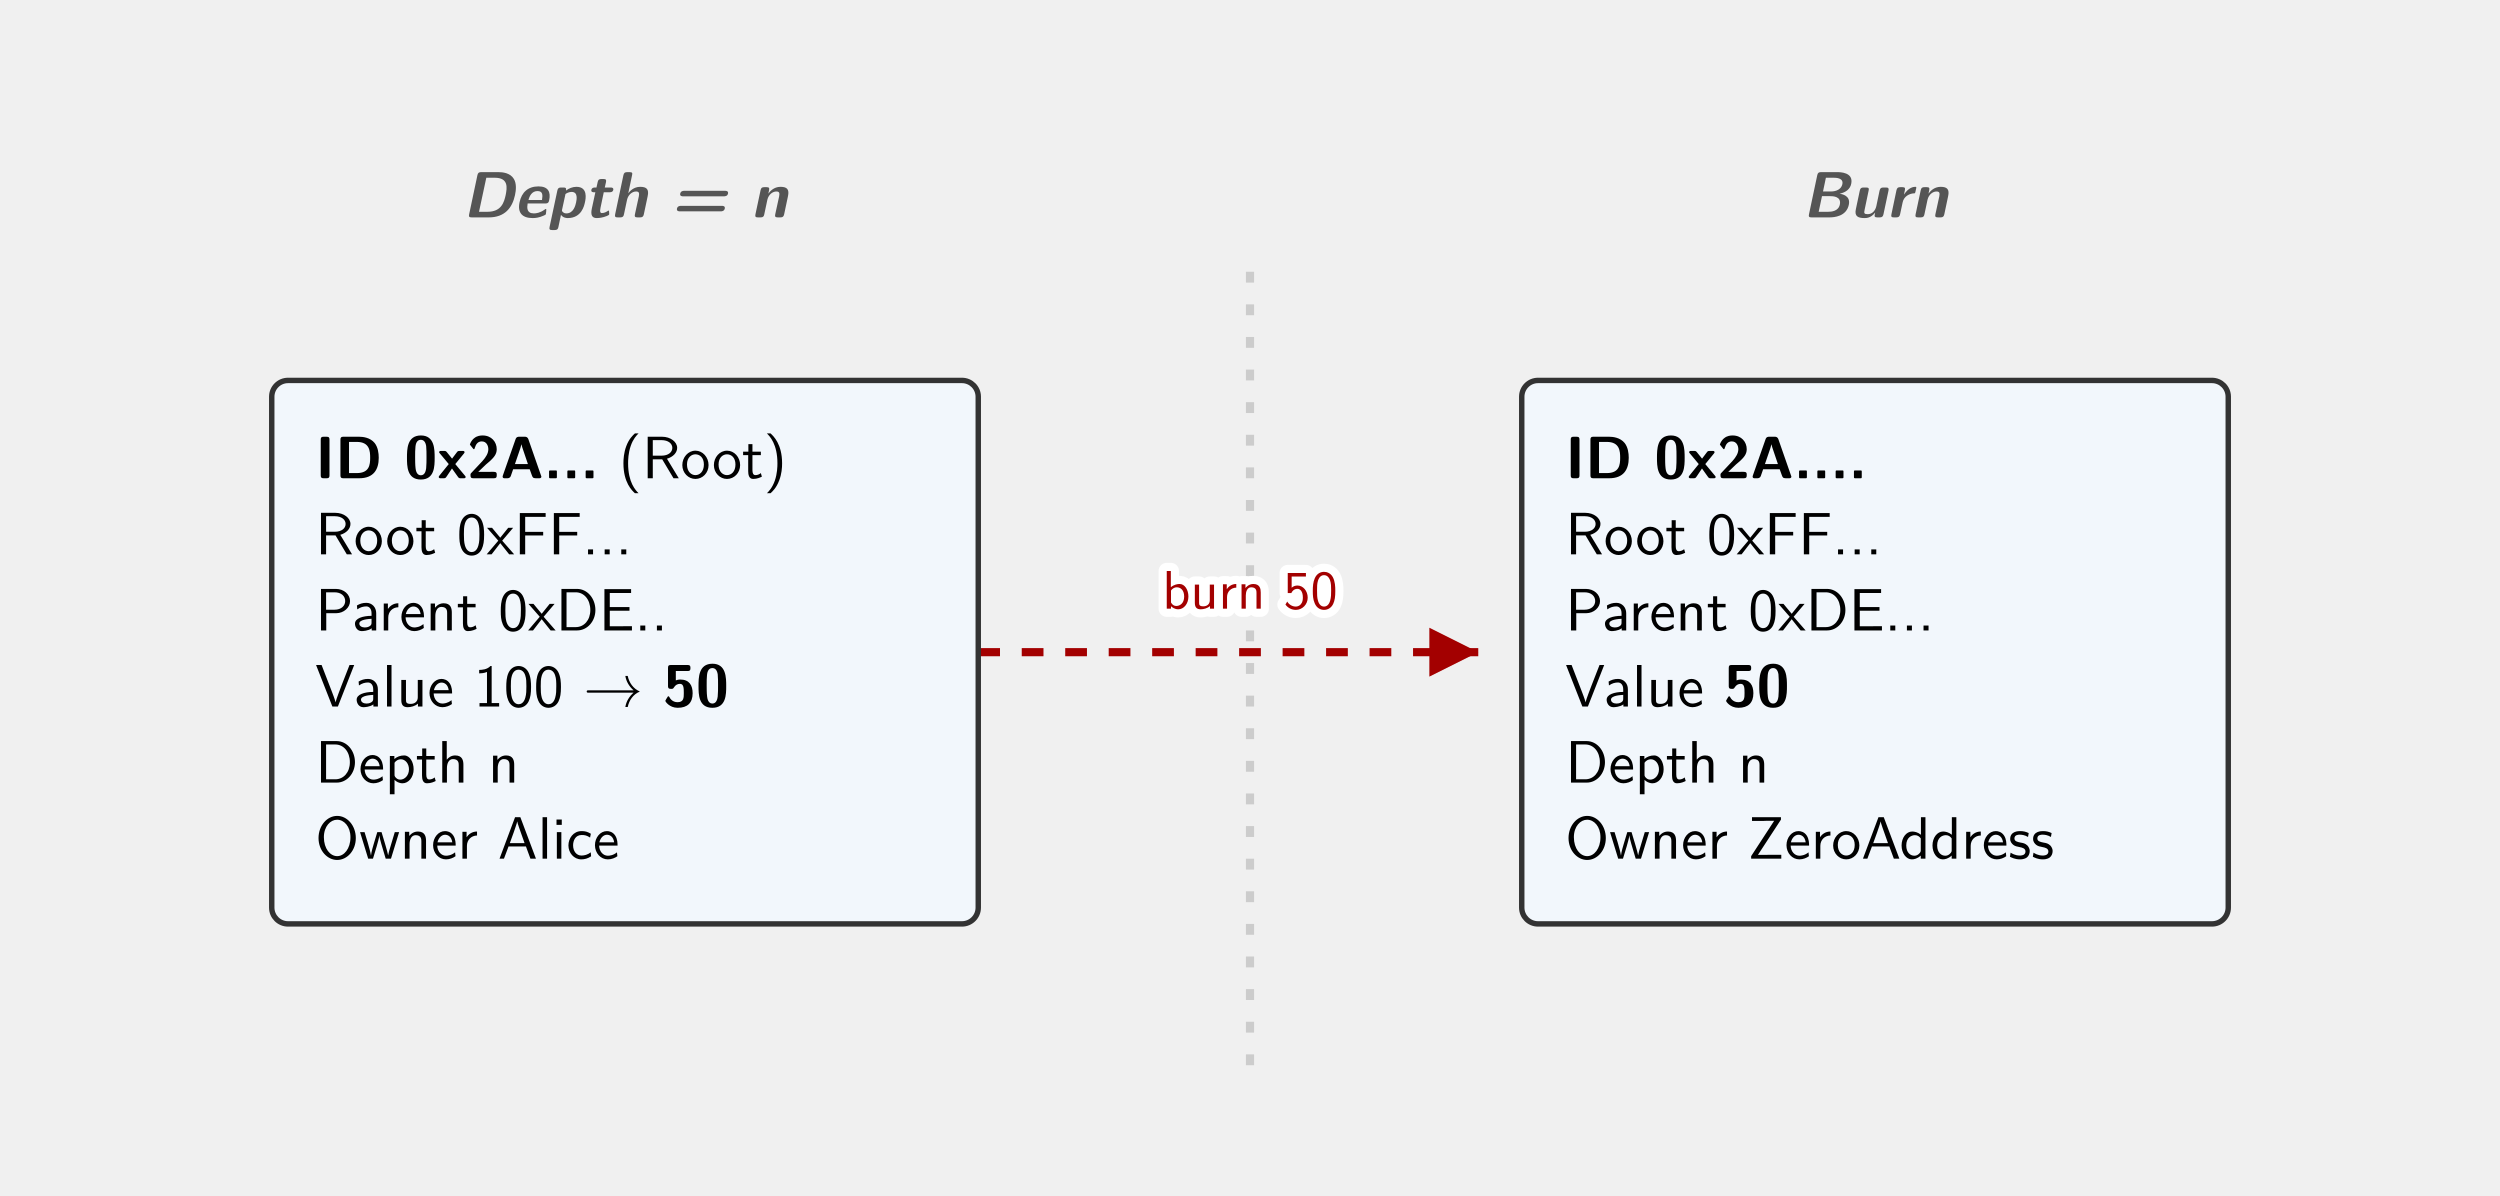
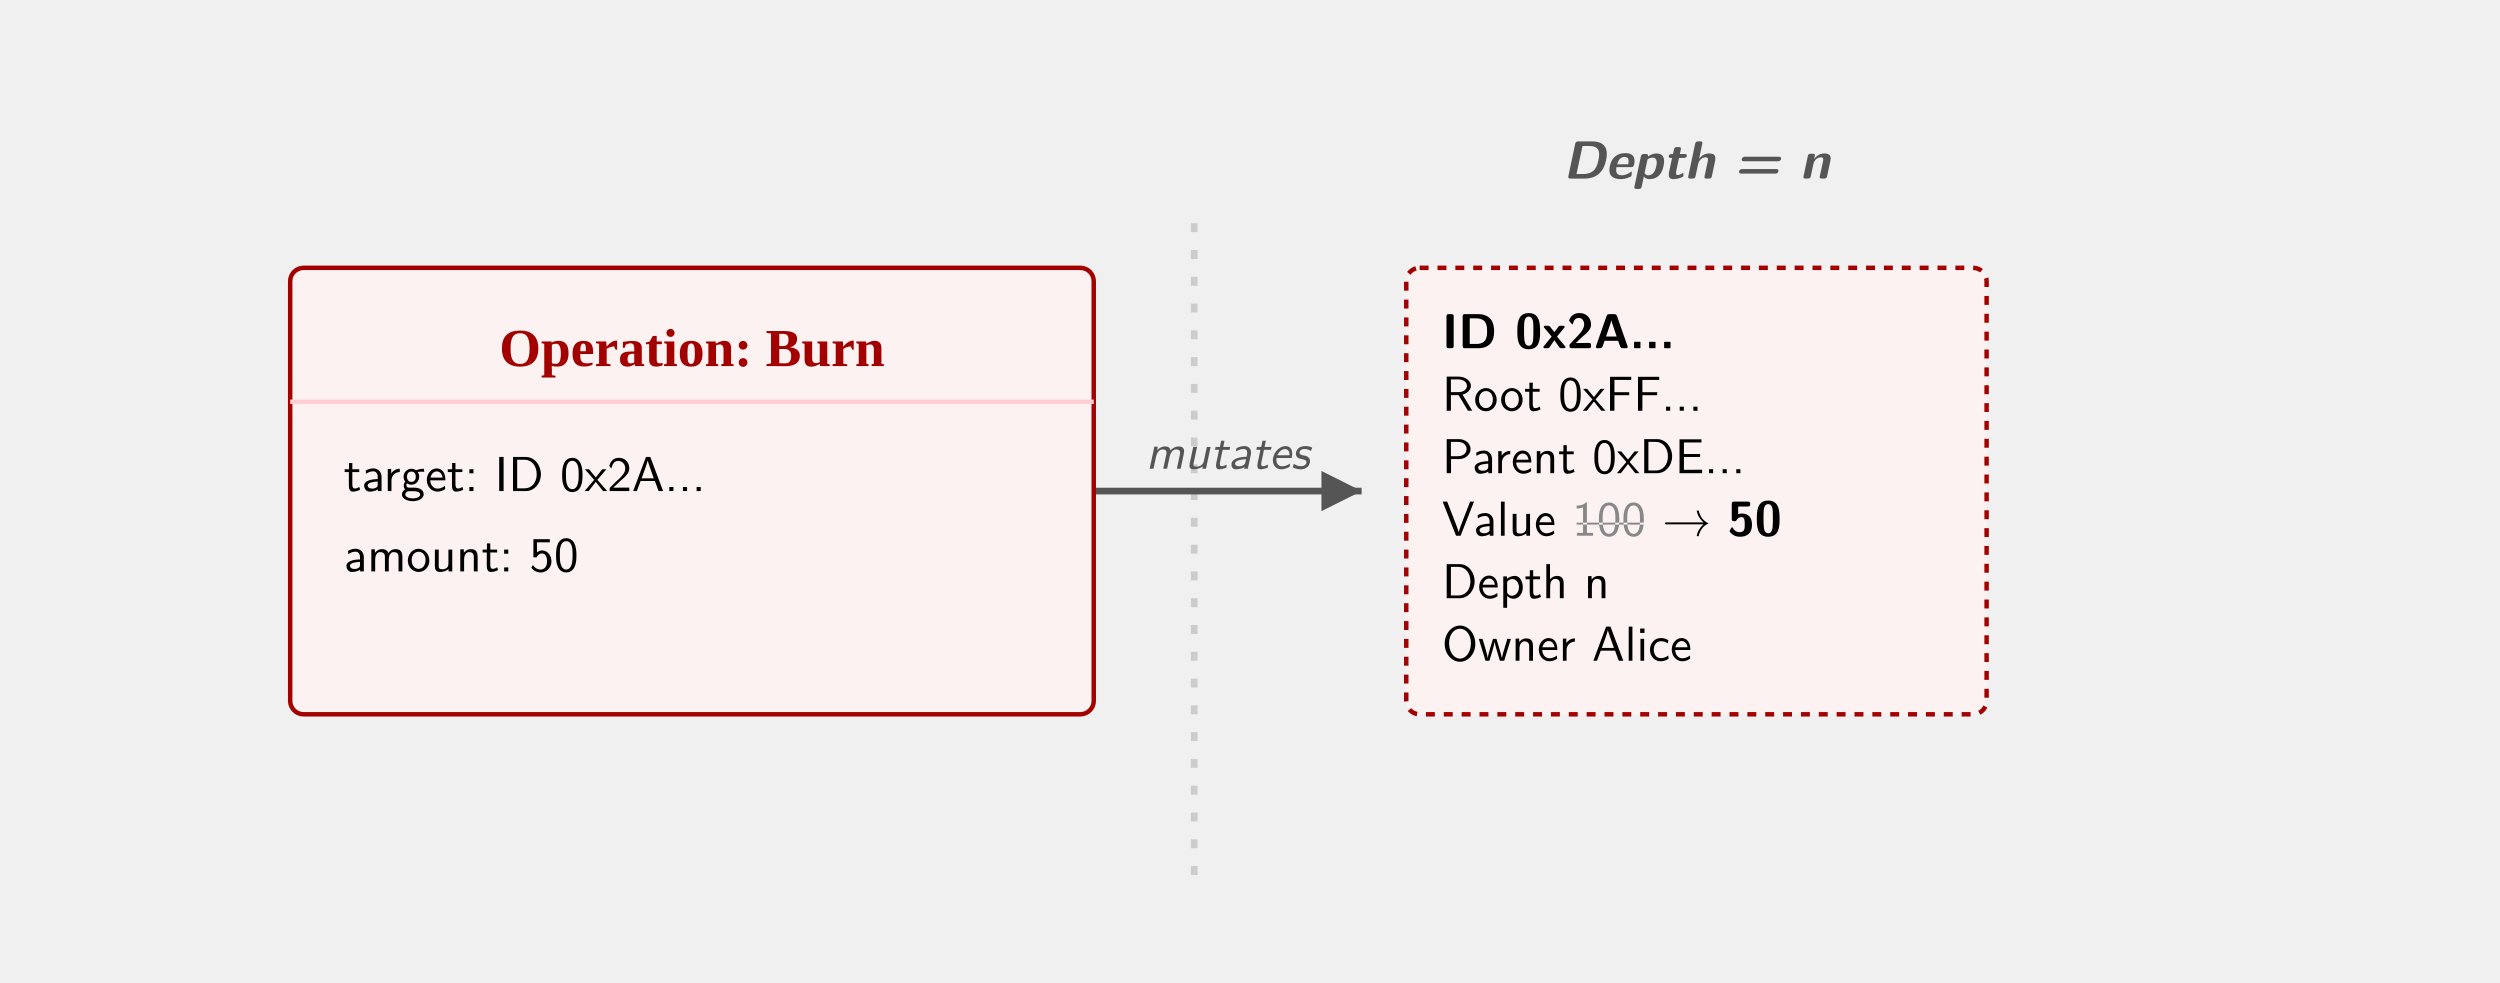
- <svg xmlns="http://www.w3.org/2000/svg" viewBox="0 0 460 220" width="100%" height="100%" style="background-color: #ffffff;">
+ <svg xmlns="http://www.w3.org/2000/svg" viewBox="0 0 560 220" width="100%" height="100%" style="background-color: #ffffff;">
  <defs>
    <style>
-       .node-rect { fill: #f2f7fc; stroke: #333333; stroke-width: 1px; rx: 3px; }
-       .txt { font-family: "Latin Modern Sans", "Helvetica Neue", Helvetica, Arial, sans-serif; font-size: 11px; fill: #000000; }
-       .txt-bold { font-weight: bold; }
-       .edge { fill: none; stroke: #a30000; stroke-width: 1.5px; stroke-dasharray: 4,4; marker-end: url(#arrow); }
-       .edge-lbl { font-family: "Latin Modern Sans", "Helvetica Neue", Helvetica, Arial, sans-serif; font-size: 10px; fill: #a30000; text-anchor: middle; paint-order: stroke; stroke: #ffffff; stroke-width: 3px; stroke-linecap: round; stroke-linejoin: round; }
-       .grid { fill: none; stroke: #cccccc; stroke-width: 1.5px; stroke-dasharray: 2,4; }
-       .grid-lbl { font-family: "Latin Modern Sans", "Helvetica Neue", Helvetica, Arial, sans-serif; font-size: 12px; font-weight: bold; fill: #555555; text-anchor: middle; font-style: italic; }
-     </style>
-     <marker id="arrow" viewBox="0 0 10 10" refX="10" refY="5" markerWidth="6" markerHeight="6" orient="auto-start-reverse">
+             /* Node Styles */
+             .node-rect-burned { fill: #fcf2f2; stroke: #a30000; stroke-width: 1px; rx: 3px; stroke-dasharray: 2,2; }
+             .action-rect-burn { fill: #fcf2f2; stroke: #a30000; stroke-width: 1px; rx: 3px; }
+             
+             /* Typography */
+             .txt { font-family: "Latin Modern Sans", "Helvetica Neue", Helvetica, Arial, sans-serif; font-size: 11px; fill: #000000; }
+             .txt-bold { font-weight: bold; }
+             .txt-strike { text-decoration: line-through; fill: #888888; }
+             .grid-lbl { font-family: "Latin Modern Sans", "Helvetica Neue", Helvetica, Arial, sans-serif; font-size: 12px; font-weight: bold; fill: #555555; text-anchor: middle; font-style: italic; }
+             
+             /* Edges and Grids */
+             .edge { fill: none; stroke: #a30000; stroke-width: 1.5px; stroke-dasharray: 4,4; marker-end: url(#arrow); }
+             .flow-edge { fill: none; stroke: #555555; stroke-width: 1.5px; marker-end: url(#arrow-gray); }
+             .grid { fill: none; stroke: #cccccc; stroke-width: 1.5px; stroke-dasharray: 2,4; }
+         </style>
+     <marker id="arrow" viewBox="0 0 10 10" refX="10" refY="5" markerWidth="6" markerHeight="6" orient="auto">
      <path d="M 0 0 L 10 5 L 0 10 z" fill="#a30000" />
    </marker>
+     <marker id="arrow-gray" viewBox="0 0 10 10" refX="10" refY="5" markerWidth="6" markerHeight="6" orient="auto">
+       <path d="M 0 0 L 10 5 L 0 10 z" fill="#555555" />
+     </marker>
  </defs>
-   <text x="115" y="40" class="grid-lbl">Depth = n</text>
-   <text x="345" y="40" class="grid-lbl">Burn</text>
-   <path d="M 230 50 L 230 200" class="grid" />
-   <g class="edge">
-     <path d="M 180 120 L 272 120" />
+   <text x="380" y="40" class="grid-lbl">Depth = n</text>
+   <path d="M 267.5 50 L 267.5 200" class="grid" />
+   <path d="M 245 110 L 305 110" class="flow-edge" />
+   <text x="275" y="105" class="txt" style="fill: #555555; text-anchor: middle; font-style: italic;">mutates</text>
+   <g transform="translate(65, 60)">
+     <rect class="action-rect-burn" width="180" height="100" />
+     <text class="txt-bold" x="90" y="22" style="text-anchor: middle; fill: #a30000;">Operation: Burn</text>
+     <path d="M 0 30 L 180 30" style="fill: none; stroke: #ffcdd2; stroke-width: 1px;" />
+     <text class="txt" x="12" y="50">target: ID 0x2A...</text>
+     <text class="txt" x="12" y="68">amount: 50</text>
  </g>
-   <text x="230" y="112" class="edge-lbl">burn 50</text>
-   <g transform="translate(50, 70)">
-     <rect class="node-rect" width="130" height="100" />
+   <g transform="translate(315, 60)">
+     <rect class="node-rect-burned" width="130" height="100" />
    <text class="txt" x="8" y="18">
-       <tspan class="txt-bold">ID 0x2A...</tspan> (Root)</text>
+       <tspan class="txt-bold">ID 0x2A...</tspan>
+     </text>
    <text class="txt" x="8" y="32">Root 0xFF...</text>
-     <text class="txt" x="8" y="46">Parent 0xDE..</text>
-     <text class="txt" x="8" y="60">Value 100 → <tspan class="txt-bold">50</tspan>
+     <text class="txt" x="8" y="46">Parent 0xDE...</text>
+     <text class="txt" x="8" y="60">Value <tspan class="txt-strike">100</tspan> → <tspan class="txt-bold">50</tspan>
    </text>
    <text class="txt" x="8" y="74">Depth n</text>
    <text class="txt" x="8" y="88">Owner Alice</text>
  </g>
-   <g transform="translate(280, 70)">
-     <rect class="node-rect" width="130" height="100" />
-     <text class="txt" x="8" y="18">
-       <tspan class="txt-bold">ID 0x2A....</tspan>
-     </text>
-     <text class="txt" x="8" y="32">Root 0xFF...</text>
-     <text class="txt" x="8" y="46">Parent 0xDE...</text>
-     <text class="txt" x="8" y="60">Value <tspan class="txt-bold">50</tspan>
-     </text>
-     <text class="txt" x="8" y="74">Depth n</text>
-     <text class="txt" x="8" y="88">Owner ZeroAddress</text>
-   </g>
</svg>
